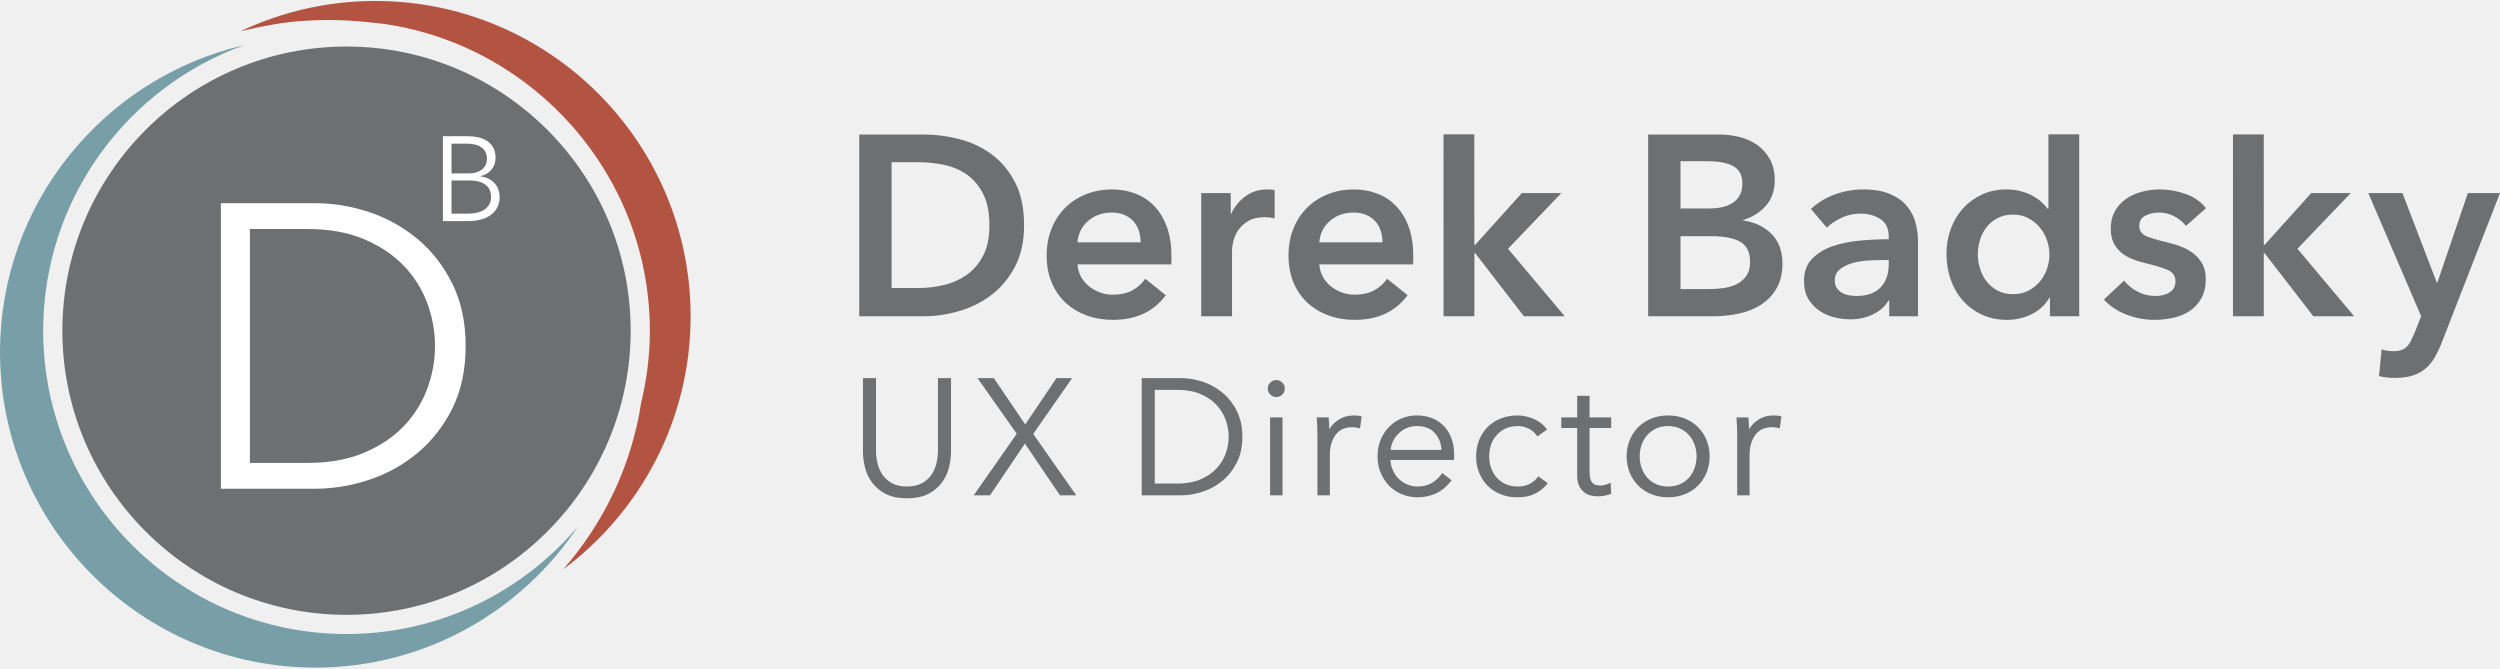
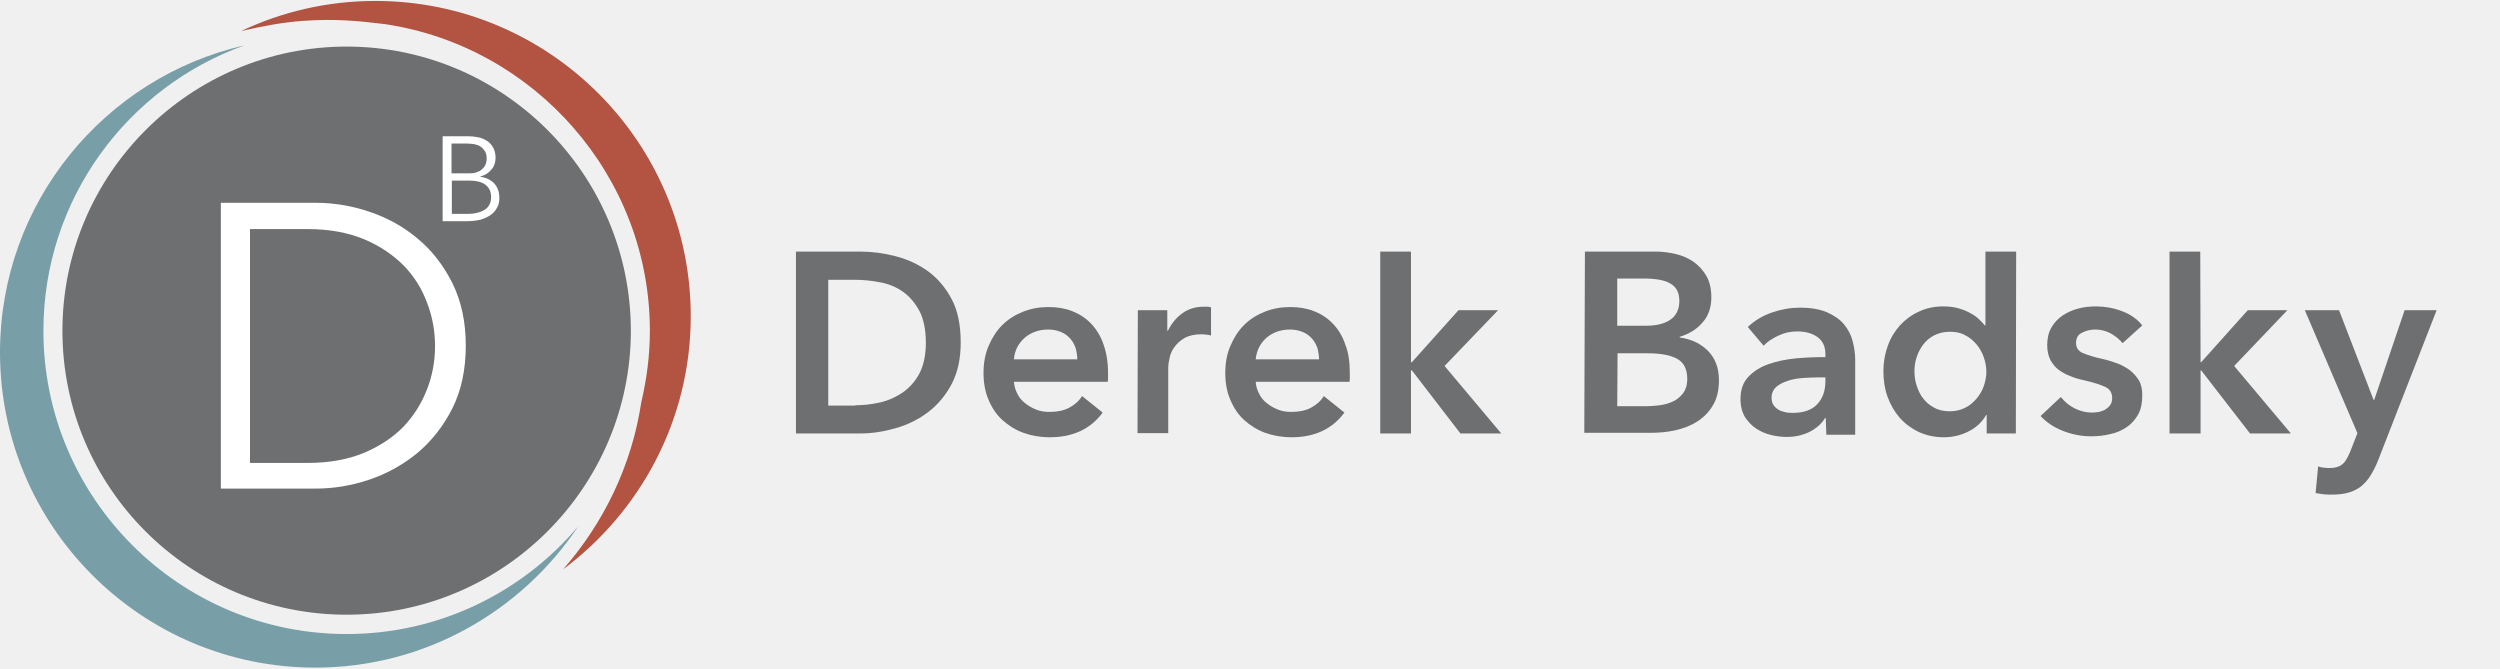
- <svg xmlns="http://www.w3.org/2000/svg" version="1.1" id="Layer_1" x="0px" y="0px" width="789px" height="211px" viewBox="0 0 789 211" enable-background="new 0 0 789 211" xml:space="preserve">
-   <g>
-     <path fill="#B35342" d="M217.959,99.824c0-54.874-44.645-99.516-99.518-99.516c-15.17,0-29.55,3.426-42.433,9.523   c7.564-1.754,12.945-2.759,19.437-3.227c10.764-0.776,18.326,0.097,25.987,0.97c47.318,6.98,83.662,47.964,83.662,96.792   c0,7.755-0.951,15.288-2.699,22.513c-3.049,20.049-11.858,38.222-24.655,52.813C202.129,161.537,217.959,132.497,217.959,99.824" />
-     <path fill="#789FA7" d="M0.006,111.176c0,54.873,44.643,99.517,99.516,99.517c34.599,0,65.119-17.76,82.957-44.631   c-17.575,20.796-43.825,34.036-73.119,34.036c-52.786,0-95.731-42.946-95.731-95.733c0-41.477,26.52-76.865,63.49-90.13   C33.002,24.429,0.006,64.007,0.006,111.176" />
-     <path fill="#6D6F71" d="M109.359,14.687c-49.447,0-89.676,40.23-89.676,89.679c0,49.449,40.229,89.675,89.676,89.675   c49.449,0,89.68-40.227,89.68-89.675C199.04,54.917,158.809,14.687,109.359,14.687" />
-     <path fill="#FFFFFF" d="M69.706,64.133v90.104h29.906c5.599,0,11.223-0.937,16.861-2.802c5.647-1.864,10.735-4.688,15.272-8.461   c4.541-3.775,8.211-8.464,11.009-14.063c2.801-5.598,4.202-12.174,4.202-19.726c0-7.467-1.401-14.018-4.202-19.661   c-2.798-5.642-6.468-10.353-11.009-14.127c-4.537-3.775-9.625-6.597-15.272-8.465c-5.638-1.864-11.262-2.799-16.861-2.799H69.706z    M127.355,83.795c3.311,3.436,5.789,7.362,7.443,11.771c1.657,4.415,2.485,8.954,2.485,13.619c0,4.667-0.828,9.208-2.485,13.617   c-1.654,4.412-4.132,8.337-7.443,11.773c-3.309,3.436-7.49,6.214-12.537,8.331c-5.045,2.124-10.965,3.186-17.752,3.186H78.87   V72.279h18.197c6.787,0,12.707,1.06,17.752,3.181C119.866,77.583,124.046,80.359,127.355,83.795" />
-     <path fill="#FFFFFF" d="M155.102,53.529c0.859-1.047,1.293-2.277,1.293-3.69c0-1.336-0.26-2.447-0.775-3.33   c-0.518-0.882-1.188-1.582-2.008-2.1c-0.818-0.517-1.746-0.882-2.779-1.098c-1.036-0.214-2.055-0.321-3.065-0.321h-7.984v26.79   h7.929c1.534,0,2.92-0.176,4.153-0.53c1.232-0.353,2.279-0.852,3.133-1.494c0.857-0.644,1.515-1.425,1.984-2.347   c0.465-0.92,0.697-1.936,0.697-3.045c0-1.969-0.572-3.526-1.719-4.673c-1.142-1.148-2.584-1.822-4.32-2.026v-0.074   C153.084,55.263,154.238,54.575,155.102,53.529 M153.161,58.259c1.197,0.869,1.797,2.188,1.797,3.954   c0,0.932-0.206,1.734-0.606,2.402c-0.406,0.669-0.941,1.21-1.609,1.627s-1.451,0.719-2.346,0.908   c-0.896,0.189-1.836,0.284-2.818,0.284h-5.071V56.952h5.561C150.264,56.952,151.959,57.388,153.161,58.259 M149.98,54.493   c-0.67,0.151-1.332,0.227-1.986,0.227h-5.487v-9.383h4.731c0.881,0,1.713,0.081,2.496,0.245c0.783,0.164,1.463,0.434,2.043,0.813   c0.58,0.378,1.041,0.865,1.383,1.458c0.34,0.593,0.509,1.318,0.509,2.175c0,0.883-0.169,1.628-0.509,2.232   c-0.342,0.606-0.791,1.092-1.346,1.458C151.259,54.084,150.648,54.341,149.98,54.493" />
-     <path fill="#6D6F71" d="M271.18,42.448h20.338c3.727,0,7.481,0.487,11.264,1.459c3.779,0.972,7.181,2.58,10.207,4.821   c3.025,2.242,5.48,5.186,7.375,8.832c1.888,3.646,2.834,8.171,2.834,13.572c0,5.022-0.946,9.345-2.834,12.963   c-1.895,3.619-4.35,6.591-7.375,8.912c-3.026,2.323-6.428,4.039-10.207,5.145c-3.783,1.107-7.537,1.661-11.264,1.661H271.18V42.448   z M289.896,90.901c2.646,0,5.295-0.31,7.941-0.933c2.647-0.619,5.038-1.673,7.172-3.159c2.131-1.486,3.873-3.497,5.225-6.036   c1.349-2.539,2.025-5.752,2.025-9.641c0-4.105-0.676-7.455-2.025-10.047c-1.352-2.594-3.094-4.619-5.225-6.078   c-2.134-1.458-4.525-2.457-7.172-2.997c-2.646-0.54-5.295-0.81-7.941-0.81h-8.506v39.701H289.896z" />
-     <path fill="#6D6F71" d="M369.706,80.854v1.297c0,0.433-0.028,0.864-0.082,1.296H340.05c0.108,1.406,0.471,2.688,1.092,3.849   c0.621,1.162,1.445,2.162,2.471,2.998c1.027,0.837,2.189,1.498,3.486,1.984c1.297,0.486,2.647,0.729,4.051,0.729   c2.43,0,4.482-0.445,6.158-1.335c1.674-0.892,3.051-2.12,4.131-3.688l6.482,5.185c-3.835,5.186-9.398,7.78-16.691,7.78   c-3.025,0-5.807-0.474-8.346-1.419c-2.537-0.945-4.738-2.281-6.601-4.01c-1.865-1.729-3.322-3.848-4.375-6.362   c-1.053-2.511-1.58-5.36-1.58-8.547c0-3.132,0.527-5.982,1.58-8.548c1.053-2.564,2.496-4.752,4.334-6.563   c1.834-1.809,4.01-3.213,6.523-4.213c2.51-0.998,5.225-1.499,8.141-1.499c2.701,0,5.199,0.445,7.496,1.337   c2.295,0.891,4.279,2.215,5.955,3.971c1.672,1.755,2.982,3.943,3.93,6.563C369.23,74.278,369.706,77.342,369.706,80.854    M359.982,76.479c0-1.241-0.176-2.431-0.527-3.565c-0.352-1.134-0.907-2.133-1.661-2.997c-0.757-0.864-1.716-1.552-2.876-2.066   c-1.163-0.513-2.528-0.77-4.092-0.77c-2.916,0-5.389,0.878-7.412,2.632c-2.028,1.756-3.151,4.012-3.364,6.766H359.982z" />
-     <path fill="#6D6F71" d="M379.104,60.922h9.316v6.482h0.163c1.08-2.268,2.591-4.104,4.537-5.51c1.945-1.403,4.212-2.106,6.806-2.106   c0.377,0,0.781,0.013,1.215,0.041c0.432,0.027,0.811,0.094,1.135,0.202v8.913c-0.648-0.162-1.203-0.27-1.662-0.325   c-0.459-0.053-0.905-0.081-1.334-0.081c-2.217,0-4,0.406-5.35,1.216c-1.351,0.81-2.404,1.782-3.16,2.916   c-0.758,1.135-1.27,2.297-1.539,3.484c-0.272,1.188-0.406,2.136-0.406,2.836v20.823h-9.721V60.922z" />
-     <path fill="#6D6F71" d="M446.027,80.854v1.297c0,0.433-0.027,0.864-0.08,1.296h-29.574c0.107,1.406,0.473,2.688,1.094,3.849   c0.619,1.162,1.443,2.162,2.471,2.998c1.025,0.837,2.188,1.498,3.484,1.984c1.297,0.486,2.646,0.729,4.051,0.729   c2.43,0,4.482-0.445,6.158-1.335c1.674-0.892,3.051-2.12,4.133-3.688l6.48,5.185c-3.836,5.186-9.398,7.78-16.691,7.78   c-3.023,0-5.807-0.474-8.344-1.419c-2.539-0.945-4.74-2.281-6.604-4.01s-3.322-3.848-4.375-6.362   c-1.053-2.511-1.58-5.36-1.58-8.547c0-3.132,0.527-5.982,1.58-8.548c1.053-2.564,2.496-4.752,4.334-6.563   c1.836-1.809,4.012-3.213,6.521-4.213c2.514-0.998,5.227-1.499,8.145-1.499c2.699,0,5.197,0.445,7.494,1.337   c2.297,0.891,4.279,2.215,5.955,3.971c1.674,1.755,2.984,3.943,3.93,6.563C445.553,74.278,446.027,77.342,446.027,80.854    M436.305,76.479c0-1.241-0.176-2.431-0.527-3.565c-0.352-1.134-0.906-2.133-1.662-2.997c-0.754-0.864-1.715-1.552-2.875-2.066   c-1.162-0.513-2.525-0.77-4.092-0.77c-2.916,0-5.389,0.878-7.412,2.632c-2.025,1.756-3.148,4.012-3.363,6.766H436.305z" />
-     <polygon fill="#6D6F71" points="455.568,42.403 465.291,42.403 465.309,77.29 465.553,77.29 480.299,60.922 492.775,60.922    475.926,78.504 493.828,99.813 480.947,99.813 465.553,79.882 465.309,79.882 465.309,99.813 455.586,99.813  " />
-     <path fill="#6D6F71" d="M520.162,42.449h22.361c2.16,0,4.295,0.257,6.402,0.77c2.107,0.514,3.982,1.351,5.631,2.512   c1.646,1.161,2.984,2.661,4.012,4.496c1.023,1.837,1.539,4.052,1.539,6.644c0,3.241-0.92,5.915-2.756,8.022   c-1.836,2.106-4.24,3.62-7.211,4.537v0.162c3.619,0.486,6.59,1.892,8.914,4.214c2.32,2.322,3.482,5.428,3.482,9.316   c0,3.134-0.621,5.768-1.863,7.9c-1.244,2.135-2.877,3.849-4.902,5.145c-2.025,1.297-4.348,2.229-6.969,2.796   c-2.617,0.567-5.279,0.85-7.979,0.85h-20.662V42.449z M530.371,65.784h9.074c3.402,0,5.996-0.674,7.779-2.026   c1.781-1.349,2.674-3.267,2.674-5.753c0-2.592-0.92-4.428-2.756-5.509c-1.836-1.08-4.699-1.621-8.588-1.621h-8.184V65.784z    M530.371,91.225h9.156c1.297,0,2.701-0.094,4.213-0.283c1.512-0.19,2.902-0.58,4.174-1.175c1.268-0.594,2.32-1.459,3.16-2.593   c0.836-1.134,1.254-2.646,1.254-4.537c0-3.024-1.027-5.131-3.078-6.321c-2.053-1.187-5.16-1.781-9.318-1.781h-9.561V91.225z" />
-     <path fill="#6D6F71" d="M596.242,94.871h-0.244c-0.973,1.729-2.537,3.147-4.697,4.254c-2.16,1.106-4.619,1.66-7.373,1.66   c-1.568,0-3.201-0.203-4.902-0.607c-1.701-0.406-3.268-1.08-4.699-2.026c-1.432-0.943-2.621-2.186-3.566-3.726   s-1.418-3.444-1.418-5.713c0-2.916,0.824-5.239,2.473-6.968c1.646-1.727,3.768-3.05,6.359-3.969   c2.592-0.92,5.468-1.527,8.629-1.825c3.16-0.296,6.252-0.445,9.277-0.445v-0.972c0-2.43-0.879-4.225-2.633-5.388   c-1.756-1.16-3.848-1.742-6.279-1.742c-2.055,0-4.026,0.434-5.914,1.296c-1.893,0.866-3.457,1.919-4.699,3.16l-5.025-5.914   c2.215-2.052,4.768-3.592,7.658-4.619c2.889-1.025,5.818-1.539,8.789-1.539c3.459,0,6.307,0.486,8.551,1.458   c2.238,0.973,4.008,2.242,5.307,3.808c1.295,1.568,2.199,3.323,2.713,5.267c0.512,1.945,0.77,3.889,0.77,5.833v23.659h-9.074   V94.871z M596.08,82.07h-2.188c-1.565,0-3.214,0.067-4.942,0.202c-1.729,0.135-3.322,0.433-4.779,0.892   c-1.459,0.459-2.674,1.107-3.646,1.944s-1.459,1.985-1.459,3.443c0,0.919,0.203,1.688,0.609,2.309   c0.406,0.622,0.932,1.122,1.58,1.5c0.646,0.378,1.377,0.647,2.188,0.809c0.811,0.162,1.619,0.244,2.43,0.244   c3.35,0,5.887-0.892,7.617-2.675c1.727-1.781,2.592-4.212,2.592-7.292V82.07z" />
-     <path fill="#6D6F71" d="M656.199,99.813h-9.238v-5.834h-0.16c-1.35,2.27-3.23,3.999-5.633,5.186   c-2.404,1.187-4.982,1.783-7.738,1.783c-2.971,0-5.629-0.555-7.98-1.662c-2.35-1.105-4.348-2.592-5.996-4.456   c-1.648-1.863-2.916-4.051-3.807-6.562c-0.893-2.513-1.336-5.199-1.336-8.062c0-2.864,0.457-5.536,1.375-8.022   c0.918-2.484,2.215-4.645,3.891-6.482c1.674-1.835,3.672-3.281,5.996-4.334c2.322-1.054,4.861-1.58,7.615-1.58   c1.783,0,3.375,0.203,4.781,0.607c1.402,0.406,2.633,0.906,3.686,1.499c1.053,0.595,1.959,1.243,2.717,1.945   c0.754,0.702,1.375,1.378,1.861,2.026h0.242V42.387h9.725V99.813z M624.193,80.206c0,1.513,0.229,3.025,0.689,4.537   c0.459,1.513,1.146,2.863,2.066,4.051c0.918,1.19,2.078,2.162,3.484,2.917c1.404,0.757,3.051,1.135,4.941,1.135   c1.783,0,3.375-0.366,4.781-1.095c1.402-0.73,2.605-1.687,3.605-2.877c0.998-1.187,1.756-2.523,2.268-4.009   c0.514-1.486,0.771-2.984,0.771-4.497c0-1.512-0.258-3.026-0.771-4.537c-0.512-1.512-1.27-2.863-2.268-4.051   c-1-1.188-2.203-2.16-3.605-2.918c-1.406-0.755-2.998-1.134-4.781-1.134c-1.891,0-3.537,0.365-4.941,1.094   c-1.406,0.73-2.566,1.689-3.484,2.876c-0.92,1.189-1.607,2.525-2.066,4.011C624.422,77.195,624.193,78.695,624.193,80.206" />
-     <path fill="#6D6F71" d="M689.902,71.292c-0.863-1.134-2.053-2.119-3.564-2.958c-1.514-0.836-3.16-1.254-4.941-1.254   c-1.568,0-2.998,0.324-4.297,0.971c-1.295,0.648-1.943,1.73-1.943,3.241c0,1.514,0.715,2.581,2.146,3.201   c1.432,0.621,3.525,1.255,6.281,1.904c1.457,0.324,2.928,0.758,4.414,1.297c1.484,0.54,2.836,1.255,4.05,2.146   c1.218,0.892,2.204,1.999,2.959,3.323c0.755,1.324,1.136,2.93,1.136,4.82c0,2.378-0.447,4.39-1.338,6.036   c-0.891,1.648-2.08,2.986-3.564,4.011c-1.486,1.028-3.215,1.771-5.186,2.228c-1.973,0.46-4.012,0.69-6.117,0.69   c-3.027,0-5.969-0.556-8.832-1.662c-2.865-1.106-5.238-2.686-7.131-4.74l6.402-5.996c1.08,1.406,2.482,2.566,4.212,3.485   s3.647,1.377,5.752,1.377c0.702,0,1.419-0.081,2.149-0.244c0.729-0.162,1.404-0.417,2.025-0.769   c0.619-0.351,1.119-0.823,1.498-1.418c0.377-0.593,0.568-1.323,0.568-2.187c0-1.621-0.744-2.782-2.229-3.484   c-1.486-0.701-3.715-1.405-6.686-2.106c-1.457-0.324-2.875-0.744-4.254-1.257c-1.375-0.513-2.605-1.187-3.686-2.025   c-1.082-0.836-1.945-1.877-2.594-3.119c-0.648-1.242-0.973-2.782-0.973-4.619c0-2.159,0.447-4.023,1.338-5.591   c0.891-1.566,2.064-2.848,3.523-3.848c1.459-0.999,3.107-1.743,4.942-2.228c1.839-0.486,3.728-0.73,5.673-0.73   c2.809,0,5.551,0.486,8.223,1.459c2.676,0.972,4.793,2.459,6.361,4.456L689.902,71.292z" />
-     <polygon fill="#6D6F71" points="704.725,42.414 714.449,42.414 714.453,77.289 714.695,77.289 729.441,60.922 741.92,60.922    725.066,78.504 742.971,99.813 730.088,99.813 714.695,79.882 714.453,79.882 714.453,99.813 704.73,99.813  " />
-     <path fill="#6D6F71" d="M747.43,60.922h10.775l10.855,28.277h0.164l9.641-28.277h10.129l-18.393,47.237   c-0.703,1.783-1.459,3.362-2.27,4.738c-0.811,1.38-1.783,2.538-2.916,3.484c-1.135,0.945-2.471,1.661-4.012,2.148   c-1.539,0.485-3.391,0.729-5.549,0.729c-0.809,0-1.635-0.041-2.473-0.122c-0.836-0.082-1.688-0.23-2.553-0.444l0.812-8.427   c0.648,0.213,1.281,0.363,1.904,0.445c0.619,0.08,1.199,0.121,1.74,0.121c1.025,0,1.891-0.121,2.594-0.365   c0.701-0.243,1.295-0.622,1.781-1.134c0.486-0.514,0.92-1.148,1.297-1.905c0.379-0.756,0.783-1.647,1.217-2.674l1.943-4.942   L747.43,60.922z" />
-     <path fill="#6D6F71" d="M296.02,142.064c0,1.458-0.172,2.895-0.512,4.27c-0.336,1.362-0.89,2.594-1.646,3.652   c-0.754,1.054-1.768,1.921-3.008,2.575c-1.24,0.653-2.791,0.984-4.609,0.984c-1.819,0-3.371-0.331-4.612-0.984   c-1.24-0.654-2.252-1.521-3.004-2.575c-0.757-1.061-1.312-2.29-1.65-3.652c-0.338-1.372-0.51-2.81-0.51-4.27V119.33h-4.121v23.148   c0,1.525,0.199,3.168,0.6,4.88c0.396,1.721,1.131,3.336,2.176,4.798c1.048,1.466,2.478,2.695,4.255,3.653   c1.78,0.96,4.088,1.444,6.866,1.444c2.74,0,5.043-0.484,6.839-1.444c1.795-0.958,3.235-2.188,4.282-3.653   c1.043-1.462,1.775-3.074,2.175-4.798c0.399-1.717,0.6-3.357,0.6-4.88V119.33h-4.121V142.064z" />
-     <polygon fill="#6D6F71" points="338.367,119.33 333.431,119.33 323.562,133.955 313.701,119.416 313.64,119.33 308.496,119.33    320.888,136.897 307.308,156.323 312.453,156.323 323.459,139.994 334.457,156.236 334.517,156.323 339.66,156.323    326.082,136.948  " />
-     <path fill="#6D6F71" d="M385.846,123.95c-1.855-1.544-3.965-2.712-6.267-3.474c-2.305-0.764-4.629-1.146-6.912-1.146H360.32v36.993   h12.346c2.285,0,4.609-0.384,6.912-1.145c2.302-0.764,4.412-1.931,6.267-3.474c1.856-1.546,3.377-3.488,4.522-5.778   c1.146-2.291,1.726-5.016,1.726-8.101c0-3.048-0.58-5.766-1.724-8.074C389.225,127.447,387.702,125.496,385.846,123.95    M386.771,143.287c-0.66,1.757-1.662,3.344-2.98,4.711c-1.321,1.371-3.012,2.495-5.028,3.343c-2.013,0.844-4.414,1.273-7.131,1.273   h-7.191v-29.576h7.191c2.715,0,5.114,0.43,7.131,1.274c2.018,0.85,3.709,1.974,5.028,3.341c1.316,1.371,2.32,2.955,2.98,4.712   c0.658,1.762,0.994,3.601,0.994,5.461C387.766,139.688,387.43,141.524,386.771,143.287" />
-     <rect x="400.842" y="131.734" fill="#6D6F71" width="3.914" height="24.589" />
-     <path fill="#6D6F71" d="M404.639,120.698c-0.553-0.498-1.17-0.75-1.84-0.75c-0.666,0-1.285,0.252-1.84,0.75   c-0.559,0.503-0.842,1.153-0.842,1.932c0,0.78,0.283,1.431,0.842,1.932c0.553,0.497,1.172,0.75,1.84,0.75   c0.67,0,1.289-0.253,1.842-0.75c0.557-0.501,0.84-1.151,0.84-1.932C405.48,121.852,405.197,121.201,404.639,120.698" />
-     <path fill="#6D6F71" d="M428.43,131.166c-0.375-0.034-0.789-0.053-1.232-0.053c-1.756,0-3.357,0.455-4.762,1.351   c-1.234,0.785-2.207,1.796-2.904,3.008c-0.006-0.395-0.021-0.848-0.045-1.375c-0.033-0.795-0.088-1.529-0.154-2.183l-0.02-0.18   h-3.758l0.02,0.216c0.066,0.819,0.119,1.754,0.154,2.781c0.033,1.066,0.051,1.893,0.051,2.525v19.066h3.916v-12.576   c0-1.584,0.195-2.959,0.584-4.085c0.385-1.12,0.895-2.055,1.512-2.77c0.611-0.711,1.344-1.238,2.172-1.567   c1.266-0.507,2.646-0.598,4.031-0.401c0.471,0.068,0.807,0.135,1,0.197l0.227,0.077l0.523-3.773l-0.17-0.046   C429.188,131.273,428.803,131.201,428.43,131.166" />
-     <path fill="#6D6F71" d="M455.93,134.72c-0.981-1.099-2.221-1.986-3.688-2.633c-1.466-0.646-3.181-0.974-5.095-0.974   c-1.744,0-3.387,0.328-4.885,0.974c-1.502,0.646-2.828,1.556-3.941,2.705c-1.115,1.15-2,2.53-2.627,4.098   c-0.629,1.567-0.945,3.296-0.945,5.139c0,1.847,0.325,3.575,0.971,5.143c0.645,1.567,1.537,2.943,2.652,4.095   c1.117,1.151,2.469,2.063,4.021,2.707c1.551,0.646,3.254,0.972,5.064,0.972c2.018,0,3.932-0.404,5.691-1.207   c1.762-0.801,3.395-2.144,4.854-3.984l0.125-0.159l-2.97-2.33l-0.116,0.19c-0.67,1.072-1.668,2.032-2.963,2.855   c-1.287,0.821-2.842,1.236-4.621,1.236c-1.207,0-2.346-0.23-3.384-0.682c-1.041-0.454-1.96-1.072-2.729-1.843   c-0.771-0.771-1.383-1.688-1.816-2.728c-0.411-0.979-0.646-2.033-0.701-3.135h20.027l0.018-0.177   c0.035-0.327,0.053-0.623,0.053-0.901v-0.774c0-1.669-0.256-3.255-0.76-4.717C457.657,137.123,456.906,135.821,455.93,134.72    M438.887,141.969c0.086-0.928,0.336-1.831,0.738-2.687c0.436-0.921,1.031-1.754,1.77-2.476c0.734-0.718,1.602-1.297,2.576-1.717   c0.967-0.417,2.037-0.629,3.176-0.629c2.443,0,4.352,0.735,5.666,2.182c1.281,1.411,1.998,3.203,2.133,5.326H438.887z" />
-     <path fill="#6D6F71" d="M485.389,150.474c-0.668,0.902-1.535,1.649-2.57,2.218c-1.033,0.566-2.322,0.854-3.834,0.854   c-1.377,0-2.637-0.247-3.742-0.732s-2.057-1.163-2.828-2.019c-0.77-0.854-1.375-1.867-1.793-3.01   c-0.422-1.143-0.637-2.404-0.637-3.757c0-1.349,0.215-2.621,0.637-3.782c0.418-1.157,1.031-2.18,1.818-3.035   c0.787-0.852,1.746-1.533,2.854-2.019c1.107-0.487,2.365-0.731,3.744-0.731c1.268,0,2.463,0.295,3.551,0.881   c1.082,0.583,1.918,1.335,2.482,2.229l0.113,0.18l3.08-2.207l-0.123-0.163c-1.051-1.399-2.443-2.476-4.141-3.191   c-1.691-0.714-3.377-1.076-5.016-1.076c-1.979,0-3.797,0.326-5.396,0.971c-1.605,0.646-2.994,1.556-4.125,2.708   c-1.135,1.15-2.027,2.53-2.654,4.098c-0.629,1.567-0.943,3.296-0.943,5.139c0,1.844,0.314,3.571,0.943,5.143   c0.627,1.567,1.521,2.944,2.654,4.097c1.133,1.149,2.521,2.061,4.125,2.708c1.602,0.644,3.418,0.969,5.396,0.969   c2.125,0,3.973-0.388,5.492-1.159c1.518-0.766,2.818-1.81,3.865-3.102l0.131-0.162l-2.963-2.208L485.389,150.474z" />
-     <path fill="#6D6F71" d="M508.049,152.483c-0.473,0.232-0.971,0.419-1.484,0.552c-1.066,0.277-2.047,0.249-2.871,0.026   c-0.412-0.111-0.773-0.319-1.072-0.62c-0.303-0.302-0.539-0.734-0.699-1.284c-0.168-0.564-0.25-1.293-0.25-2.167v-13.909h6.822   v-3.347h-6.822v-6.824h-3.916v6.824h-5.016v3.347h5.016v14.893c0,1.369,0.207,2.492,0.613,3.342   c0.406,0.853,0.939,1.536,1.582,2.035c0.641,0.5,1.344,0.844,2.094,1.021c0.734,0.174,1.445,0.264,2.111,0.264   c0.803,0,1.553-0.062,2.232-0.184c0.688-0.123,1.352-0.311,1.977-0.553l0.135-0.054l-0.176-3.499L508.049,152.483z" />
-     <path fill="#6D6F71" d="M535.881,134.79c-1.15-1.15-2.547-2.061-4.152-2.706c-1.6-0.645-3.383-0.971-5.293-0.971   c-1.879,0-3.645,0.326-5.244,0.971c-1.604,0.646-3,1.556-4.15,2.706c-1.15,1.152-2.062,2.53-2.707,4.098   c-0.643,1.567-0.971,3.298-0.971,5.141c0,1.847,0.328,3.575,0.971,5.143c0.645,1.567,1.557,2.946,2.707,4.097   c1.15,1.151,2.549,2.062,4.15,2.708c1.604,0.644,3.365,0.969,5.244,0.969c1.91,0,3.693-0.325,5.293-0.969   c1.604-0.646,3-1.557,4.152-2.708c1.148-1.15,2.061-2.527,2.703-4.097c0.648-1.567,0.973-3.299,0.973-5.143   c0-1.843-0.324-3.573-0.973-5.141C537.941,137.317,537.029,135.939,535.881,134.79 M534.801,147.759   c-0.42,1.159-1.023,2.183-1.795,3.036c-0.77,0.855-1.723,1.534-2.826,2.019c-1.107,0.485-2.367,0.732-3.744,0.732   c-1.379,0-2.631-0.247-3.719-0.732c-1.088-0.484-2.031-1.163-2.801-2.019c-0.77-0.854-1.377-1.877-1.795-3.036   c-0.422-1.16-0.635-2.414-0.635-3.73c0-1.314,0.213-2.57,0.635-3.729c0.418-1.159,1.025-2.182,1.795-3.037   c0.77-0.854,1.713-1.543,2.805-2.045c1.088-0.501,2.336-0.756,3.715-0.756c1.377,0,2.635,0.255,3.74,0.756   c1.107,0.504,2.059,1.191,2.83,2.045c0.771,0.855,1.375,1.878,1.795,3.037c0.42,1.161,0.633,2.417,0.633,3.729   S535.221,146.597,534.801,147.759" />
-     <path fill="#6D6F71" d="M562.049,131.379c-0.387-0.105-0.771-0.178-1.146-0.213c-0.373-0.034-0.789-0.053-1.232-0.053   c-1.756,0-3.355,0.455-4.758,1.351c-1.234,0.785-2.209,1.796-2.904,3.008c-0.01-0.395-0.023-0.848-0.045-1.375   c-0.035-0.795-0.088-1.529-0.156-2.183l-0.02-0.18h-3.758l0.018,0.216c0.068,0.819,0.119,1.754,0.154,2.781   c0.034,1.066,0.053,1.893,0.053,2.525v19.066h3.914v-12.576c0-1.584,0.197-2.959,0.584-4.085c0.387-1.12,0.895-2.055,1.514-2.77   c0.613-0.711,1.344-1.238,2.17-1.567c1.268-0.507,2.646-0.598,4.033-0.401c0.471,0.068,0.807,0.135,0.998,0.197l0.229,0.077   l0.523-3.773L562.049,131.379z" />
-     <path display="none" fill="#FFFFFF" d="M157.409,102.741l-18.177-13.904V65.552h-12.665v13.343L107.36,64.397l-50.325,38.336   l7.509,10.347l5.016-4.133v45.277h76.006v-45.277l4.682,4.133L157.409,102.741z M139.232,147.892h-18.998v-25.335H94.896v25.335   h-19v-43.545l31.669-22.659l31.667,22.659V147.892z" />
-   </g>
+ <svg xmlns="http://www.w3.org/2000/svg" version="1.1" id="Layer_1" x="0px" y="0px" viewBox="0 0 789 211" enable-background="new 0 0 789 211" xml:space="preserve">
+   <path fill="#B35342" d="M218,99.8c0-54.9-44.6-99.5-99.5-99.5c-15.2,0-29.5,3.4-42.4,9.5C83.6,8.1,89,7.1,95.4,6.6  c10.8-0.8,18.3,0.1,26,1c47.3,7,83.7,48,83.7,96.8c0,7.8-1,15.3-2.7,22.5c-3,20-11.9,38.2-24.7,52.8C202.1,161.5,218,132.5,218,99.8  " />
+   <path fill="#789FA7" d="M0,111.2c0,54.9,44.6,99.5,99.5,99.5c34.6,0,65.1-17.8,83-44.6c-17.6,20.8-43.8,34-73.1,34  c-52.8,0-95.7-42.9-95.7-95.7c0-41.5,26.5-76.9,63.5-90.1C33,24.4,0,64,0,111.2" />
+   <path fill="#6D6F71" d="M109.4,14.7c-49.4,0-89.7,40.2-89.7,89.7S59.9,194,109.4,194c49.4,0,89.7-40.2,89.7-89.7  C199,54.9,158.8,14.7,109.4,14.7" />
+   <path fill="#FFFFFF" d="M69.7,64.1v90.1h29.9c5.6,0,11.2-0.9,16.9-2.8c5.6-1.9,10.7-4.7,15.3-8.5c4.5-3.8,8.2-8.5,11-14.1  c2.8-5.6,4.2-12.2,4.2-19.7c0-7.5-1.4-14-4.2-19.7c-2.8-5.6-6.5-10.4-11-14.1c-4.5-3.8-9.6-6.6-15.3-8.5c-5.6-1.9-11.3-2.8-16.9-2.8  H69.7z M127.4,83.8c3.3,3.4,5.8,7.4,7.4,11.8c1.7,4.4,2.5,9,2.5,13.6c0,4.7-0.8,9.2-2.5,13.6c-1.7,4.4-4.1,8.3-7.4,11.8  c-3.3,3.4-7.5,6.2-12.5,8.3c-5,2.1-11,3.2-17.8,3.2H78.9V72.3h18.2c6.8,0,12.7,1.1,17.8,3.2C119.9,77.6,124,80.4,127.4,83.8" />
+   <path fill="#FFFFFF" d="M155.1,53.5c0.9-1,1.3-2.3,1.3-3.7c0-1.3-0.3-2.4-0.8-3.3c-0.5-0.9-1.2-1.6-2-2.1c-0.8-0.5-1.7-0.9-2.8-1.1  c-1-0.2-2.1-0.3-3.1-0.3h-8v26.8h7.9c1.5,0,2.9-0.2,4.2-0.5c1.2-0.4,2.3-0.9,3.1-1.5c0.9-0.6,1.5-1.4,2-2.3c0.5-0.9,0.7-1.9,0.7-3  c0-2-0.6-3.5-1.7-4.7c-1.1-1.1-2.6-1.8-4.3-2v-0.1C153.1,55.3,154.2,54.6,155.1,53.5 M153.2,58.3c1.2,0.9,1.8,2.2,1.8,4  c0,0.9-0.2,1.7-0.6,2.4c-0.4,0.7-0.9,1.2-1.6,1.6s-1.5,0.7-2.3,0.9c-0.9,0.2-1.8,0.3-2.8,0.3h-5.1V57h5.6  C150.3,57,152,57.4,153.2,58.3 M150,54.5c-0.7,0.2-1.3,0.2-2,0.2h-5.5v-9.4h4.7c0.9,0,1.7,0.1,2.5,0.2c0.8,0.2,1.5,0.4,2,0.8  c0.6,0.4,1,0.9,1.4,1.5c0.3,0.6,0.5,1.3,0.5,2.2c0,0.9-0.2,1.6-0.5,2.2c-0.3,0.6-0.8,1.1-1.3,1.5C151.3,54.1,150.6,54.3,150,54.5" />
+   <path fill="#6D6F71" d="M251.2,79.4h20.3c3.7,0,7.5,0.5,11.3,1.5c3.8,1,7.2,2.6,10.2,4.8c3,2.2,5.5,5.2,7.4,8.8  c1.9,3.6,2.8,8.2,2.8,13.6c0,5-0.9,9.3-2.8,13c-1.9,3.6-4.4,6.6-7.4,8.9c-3,2.3-6.4,4-10.2,5.1c-3.8,1.1-7.5,1.7-11.3,1.7h-20.3  V79.4z M269.9,127.9c2.6,0,5.3-0.3,7.9-0.9c2.6-0.6,5-1.7,7.2-3.2c2.1-1.5,3.9-3.5,5.2-6c1.3-2.5,2-5.8,2-9.6c0-4.1-0.7-7.5-2-10  c-1.4-2.6-3.1-4.6-5.2-6.1c-2.1-1.5-4.5-2.5-7.2-3c-2.6-0.5-5.3-0.8-7.9-0.8h-8.5v39.7H269.9z" />
+   <path fill="#6D6F71" d="M349.7,117.9v1.3c0,0.4,0,0.9-0.1,1.3H320c0.1,1.4,0.5,2.7,1.1,3.8c0.6,1.2,1.4,2.2,2.5,3  c1,0.8,2.2,1.5,3.5,2c1.3,0.5,2.6,0.7,4.1,0.7c2.4,0,4.5-0.4,6.2-1.3c1.7-0.9,3.1-2.1,4.1-3.7l6.5,5.2c-3.8,5.2-9.4,7.8-16.7,7.8  c-3,0-5.8-0.5-8.3-1.4c-2.5-0.9-4.7-2.3-6.6-4c-1.9-1.7-3.3-3.8-4.4-6.4c-1.1-2.5-1.6-5.4-1.6-8.5c0-3.1,0.5-6,1.6-8.5  c1.1-2.6,2.5-4.8,4.3-6.6c1.8-1.8,4-3.2,6.5-4.2c2.5-1,5.2-1.5,8.1-1.5c2.7,0,5.2,0.4,7.5,1.3c2.3,0.9,4.3,2.2,6,4  c1.7,1.8,3,3.9,3.9,6.6C349.2,111.3,349.7,114.3,349.7,117.9 M340,113.5c0-1.2-0.2-2.4-0.5-3.6c-0.4-1.1-0.9-2.1-1.7-3  c-0.8-0.9-1.7-1.6-2.9-2.1c-1.2-0.5-2.5-0.8-4.1-0.8c-2.9,0-5.4,0.9-7.4,2.6c-2,1.8-3.2,4-3.4,6.8H340z" />
+   <path fill="#6D6F71" d="M359.1,97.9h9.3v6.5h0.2c1.1-2.3,2.6-4.1,4.5-5.5c1.9-1.4,4.2-2.1,6.8-2.1c0.4,0,0.8,0,1.2,0  c0.4,0,0.8,0.1,1.1,0.2v8.9c-0.6-0.2-1.2-0.3-1.7-0.3c-0.5-0.1-0.9-0.1-1.3-0.1c-2.2,0-4,0.4-5.4,1.2c-1.4,0.8-2.4,1.8-3.2,2.9  c-0.8,1.1-1.3,2.3-1.5,3.5c-0.3,1.2-0.4,2.1-0.4,2.8v20.8h-9.7L359.1,97.9L359.1,97.9z" />
+   <path fill="#6D6F71" d="M426,117.9v1.3c0,0.4,0,0.9-0.1,1.3h-29.6c0.1,1.4,0.5,2.7,1.1,3.8c0.6,1.2,1.4,2.2,2.5,3  c1,0.8,2.2,1.5,3.5,2c1.3,0.5,2.6,0.7,4.1,0.7c2.4,0,4.5-0.4,6.2-1.3c1.7-0.9,3.1-2.1,4.1-3.7l6.5,5.2c-3.8,5.2-9.4,7.8-16.7,7.8  c-3,0-5.8-0.5-8.3-1.4c-2.5-0.9-4.7-2.3-6.6-4s-3.3-3.8-4.4-6.4c-1.1-2.5-1.6-5.4-1.6-8.5c0-3.1,0.5-6,1.6-8.5  c1.1-2.6,2.5-4.8,4.3-6.6c1.8-1.8,4-3.2,6.5-4.2c2.5-1,5.2-1.5,8.1-1.5c2.7,0,5.2,0.4,7.5,1.3c2.3,0.9,4.3,2.2,6,4  c1.7,1.8,3,3.9,3.9,6.6C425.6,111.3,426,114.3,426,117.9 M416.3,113.5c0-1.2-0.2-2.4-0.5-3.6c-0.4-1.1-0.9-2.1-1.7-3  c-0.8-0.9-1.7-1.6-2.9-2.1c-1.2-0.5-2.5-0.8-4.1-0.8c-2.9,0-5.4,0.9-7.4,2.6c-2,1.8-3.1,4-3.4,6.8H416.3z" />
+   <polygon fill="#6D6F71" points="435.6,79.4 445.3,79.4 445.3,114.3 445.6,114.3 460.3,97.9 472.8,97.9 455.9,115.5 473.8,136.8   460.9,136.8 445.6,116.9 445.3,116.9 445.3,136.8 435.6,136.8 " />
+   <path fill="#6D6F71" d="M500.2,79.4h22.4c2.2,0,4.3,0.3,6.4,0.8c2.1,0.5,4,1.4,5.6,2.5c1.6,1.2,3,2.7,4,4.5c1,1.8,1.5,4.1,1.5,6.6  c0,3.2-0.9,5.9-2.8,8c-1.8,2.1-4.2,3.6-7.2,4.5v0.2c3.6,0.5,6.6,1.9,8.9,4.2c2.3,2.3,3.5,5.4,3.5,9.3c0,3.1-0.6,5.8-1.9,7.9  c-1.2,2.1-2.9,3.8-4.9,5.1c-2,1.3-4.3,2.2-7,2.8c-2.6,0.6-5.3,0.8-8,0.8h-20.7L500.2,79.4L500.2,79.4z M510.4,102.8h9.1  c3.4,0,6-0.7,7.8-2c1.8-1.3,2.7-3.3,2.7-5.8c0-2.6-0.9-4.4-2.8-5.5c-1.8-1.1-4.7-1.6-8.6-1.6h-8.2L510.4,102.8L510.4,102.8z   M510.4,128.2h9.2c1.3,0,2.7-0.1,4.2-0.3c1.5-0.2,2.9-0.6,4.2-1.2c1.3-0.6,2.3-1.5,3.2-2.6c0.8-1.1,1.3-2.6,1.3-4.5  c0-3-1-5.1-3.1-6.3c-2.1-1.2-5.2-1.8-9.3-1.8h-9.6L510.4,128.2L510.4,128.2z" />
+   <path fill="#6D6F71" d="M576.2,131.9H576c-1,1.7-2.5,3.1-4.7,4.3c-2.2,1.1-4.6,1.7-7.4,1.7c-1.6,0-3.2-0.2-4.9-0.6  c-1.7-0.4-3.3-1.1-4.7-2c-1.4-0.9-2.6-2.2-3.6-3.7c-0.9-1.5-1.4-3.4-1.4-5.7c0-2.9,0.8-5.2,2.5-7c1.6-1.7,3.8-3.1,6.4-4  c2.6-0.9,5.5-1.5,8.6-1.8c3.2-0.3,6.3-0.4,9.3-0.4v-1c0-2.4-0.9-4.2-2.6-5.4c-1.8-1.2-3.8-1.7-6.3-1.7c-2.1,0-4,0.4-5.9,1.3  c-1.9,0.9-3.5,1.9-4.7,3.2l-5-5.9c2.2-2.1,4.8-3.6,7.7-4.6c2.9-1,5.8-1.5,8.8-1.5c3.5,0,6.3,0.5,8.6,1.5c2.2,1,4,2.2,5.3,3.8  c1.3,1.6,2.2,3.3,2.7,5.3c0.5,1.9,0.8,3.9,0.8,5.8v23.7h-9.1L576.2,131.9L576.2,131.9z M576.1,119.1h-2.2c-1.6,0-3.2,0.1-4.9,0.2  c-1.7,0.1-3.3,0.4-4.8,0.9c-1.5,0.5-2.7,1.1-3.6,1.9s-1.5,2-1.5,3.4c0,0.9,0.2,1.7,0.6,2.3c0.4,0.6,0.9,1.1,1.6,1.5  c0.6,0.4,1.4,0.6,2.2,0.8c0.8,0.2,1.6,0.2,2.4,0.2c3.3,0,5.9-0.9,7.6-2.7c1.7-1.8,2.6-4.2,2.6-7.3L576.1,119.1L576.1,119.1z" />
+   <path fill="#6D6F71" d="M636.2,136.8H627V131h-0.2c-1.3,2.3-3.2,4-5.6,5.2c-2.4,1.2-5,1.8-7.7,1.8c-3,0-5.6-0.6-8-1.7  c-2.3-1.1-4.3-2.6-6-4.5c-1.6-1.9-2.9-4.1-3.8-6.6c-0.9-2.5-1.3-5.2-1.3-8.1c0-2.9,0.5-5.5,1.4-8c0.9-2.5,2.2-4.6,3.9-6.5  c1.7-1.8,3.7-3.3,6-4.3c2.3-1.1,4.9-1.6,7.6-1.6c1.8,0,3.4,0.2,4.8,0.6c1.4,0.4,2.6,0.9,3.7,1.5c1.1,0.6,2,1.2,2.7,1.9  c0.8,0.7,1.4,1.4,1.9,2h0.2V79.4h9.7L636.2,136.8L636.2,136.8z M604.2,117.2c0,1.5,0.2,3,0.7,4.5c0.5,1.5,1.1,2.9,2.1,4.1  c0.9,1.2,2.1,2.2,3.5,2.9c1.4,0.8,3.1,1.1,4.9,1.1c1.8,0,3.4-0.4,4.8-1.1c1.4-0.7,2.6-1.7,3.6-2.9c1-1.2,1.8-2.5,2.3-4  c0.5-1.5,0.8-3,0.8-4.5c0-1.5-0.3-3-0.8-4.5c-0.5-1.5-1.3-2.9-2.3-4.1c-1-1.2-2.2-2.2-3.6-2.9c-1.4-0.8-3-1.1-4.8-1.1  c-1.9,0-3.5,0.4-4.9,1.1c-1.4,0.7-2.6,1.7-3.5,2.9c-0.9,1.2-1.6,2.5-2.1,4C604.4,114.2,604.2,115.7,604.2,117.2" />
+   <path fill="#6D6F71" d="M669.9,108.3c-0.9-1.1-2.1-2.1-3.6-3c-1.5-0.8-3.2-1.3-4.9-1.3c-1.6,0-3,0.3-4.3,1c-1.3,0.6-1.9,1.7-1.9,3.2  c0,1.5,0.7,2.6,2.1,3.2c1.4,0.6,3.5,1.3,6.3,1.9c1.5,0.3,2.9,0.8,4.4,1.3c1.5,0.5,2.8,1.3,4,2.1c1.2,0.9,2.2,2,3,3.3  s1.1,2.9,1.1,4.8c0,2.4-0.4,4.4-1.3,6c-0.9,1.6-2.1,3-3.6,4c-1.5,1-3.2,1.8-5.2,2.2c-2,0.5-4,0.7-6.1,0.7c-3,0-6-0.6-8.8-1.7  c-2.9-1.1-5.2-2.7-7.1-4.7l6.4-6c1.1,1.4,2.5,2.6,4.2,3.5c1.7,0.9,3.6,1.4,5.8,1.4c0.7,0,1.4-0.1,2.1-0.2c0.7-0.2,1.4-0.4,2-0.8  c0.6-0.4,1.1-0.8,1.5-1.4c0.4-0.6,0.6-1.3,0.6-2.2c0-1.6-0.7-2.8-2.2-3.5c-1.5-0.7-3.7-1.4-6.7-2.1c-1.5-0.3-2.9-0.7-4.3-1.3  c-1.4-0.5-2.6-1.2-3.7-2c-1.1-0.8-1.9-1.9-2.6-3.1c-0.6-1.2-1-2.8-1-4.6c0-2.2,0.4-4,1.3-5.6c0.9-1.6,2.1-2.8,3.5-3.8  c1.5-1,3.1-1.7,4.9-2.2c1.8-0.5,3.7-0.7,5.7-0.7c2.8,0,5.6,0.5,8.2,1.5c2.7,1,4.8,2.5,6.4,4.5L669.9,108.3z" />
+   <polygon fill="#6D6F71" points="684.7,79.4 694.4,79.4 694.5,114.3 694.7,114.3 709.4,97.9 721.9,97.9 705.1,115.5 723,136.8   710.1,136.8 694.7,116.9 694.5,116.9 694.5,136.8 684.7,136.8 " />
+   <path fill="#6D6F71" d="M727.4,97.9h10.8l10.9,28.3h0.2l9.6-28.3H769l-18.4,47.2c-0.7,1.8-1.5,3.4-2.3,4.7c-0.8,1.4-1.8,2.5-2.9,3.5  c-1.1,0.9-2.5,1.7-4,2.1c-1.5,0.5-3.4,0.7-5.5,0.7c-0.8,0-1.6,0-2.5-0.1c-0.8-0.1-1.7-0.2-2.6-0.4l0.8-8.4c0.6,0.2,1.3,0.4,1.9,0.4  c0.6,0.1,1.2,0.1,1.7,0.1c1,0,1.9-0.1,2.6-0.4c0.7-0.2,1.3-0.6,1.8-1.1c0.5-0.5,0.9-1.1,1.3-1.9c0.4-0.8,0.8-1.6,1.2-2.7l1.9-4.9  L727.4,97.9z" />
+   <path display="none" fill="#FFFFFF" d="M157.4,102.7l-18.2-13.9V65.6h-12.7v13.3l-19.2-14.5L57,102.7l7.5,10.3l5-4.1v45.3h76v-45.3  l4.7,4.1L157.4,102.7z M139.2,147.9h-19v-25.3H94.9v25.3h-19v-43.5l31.7-22.7l31.7,22.7V147.9z" />
</svg>
